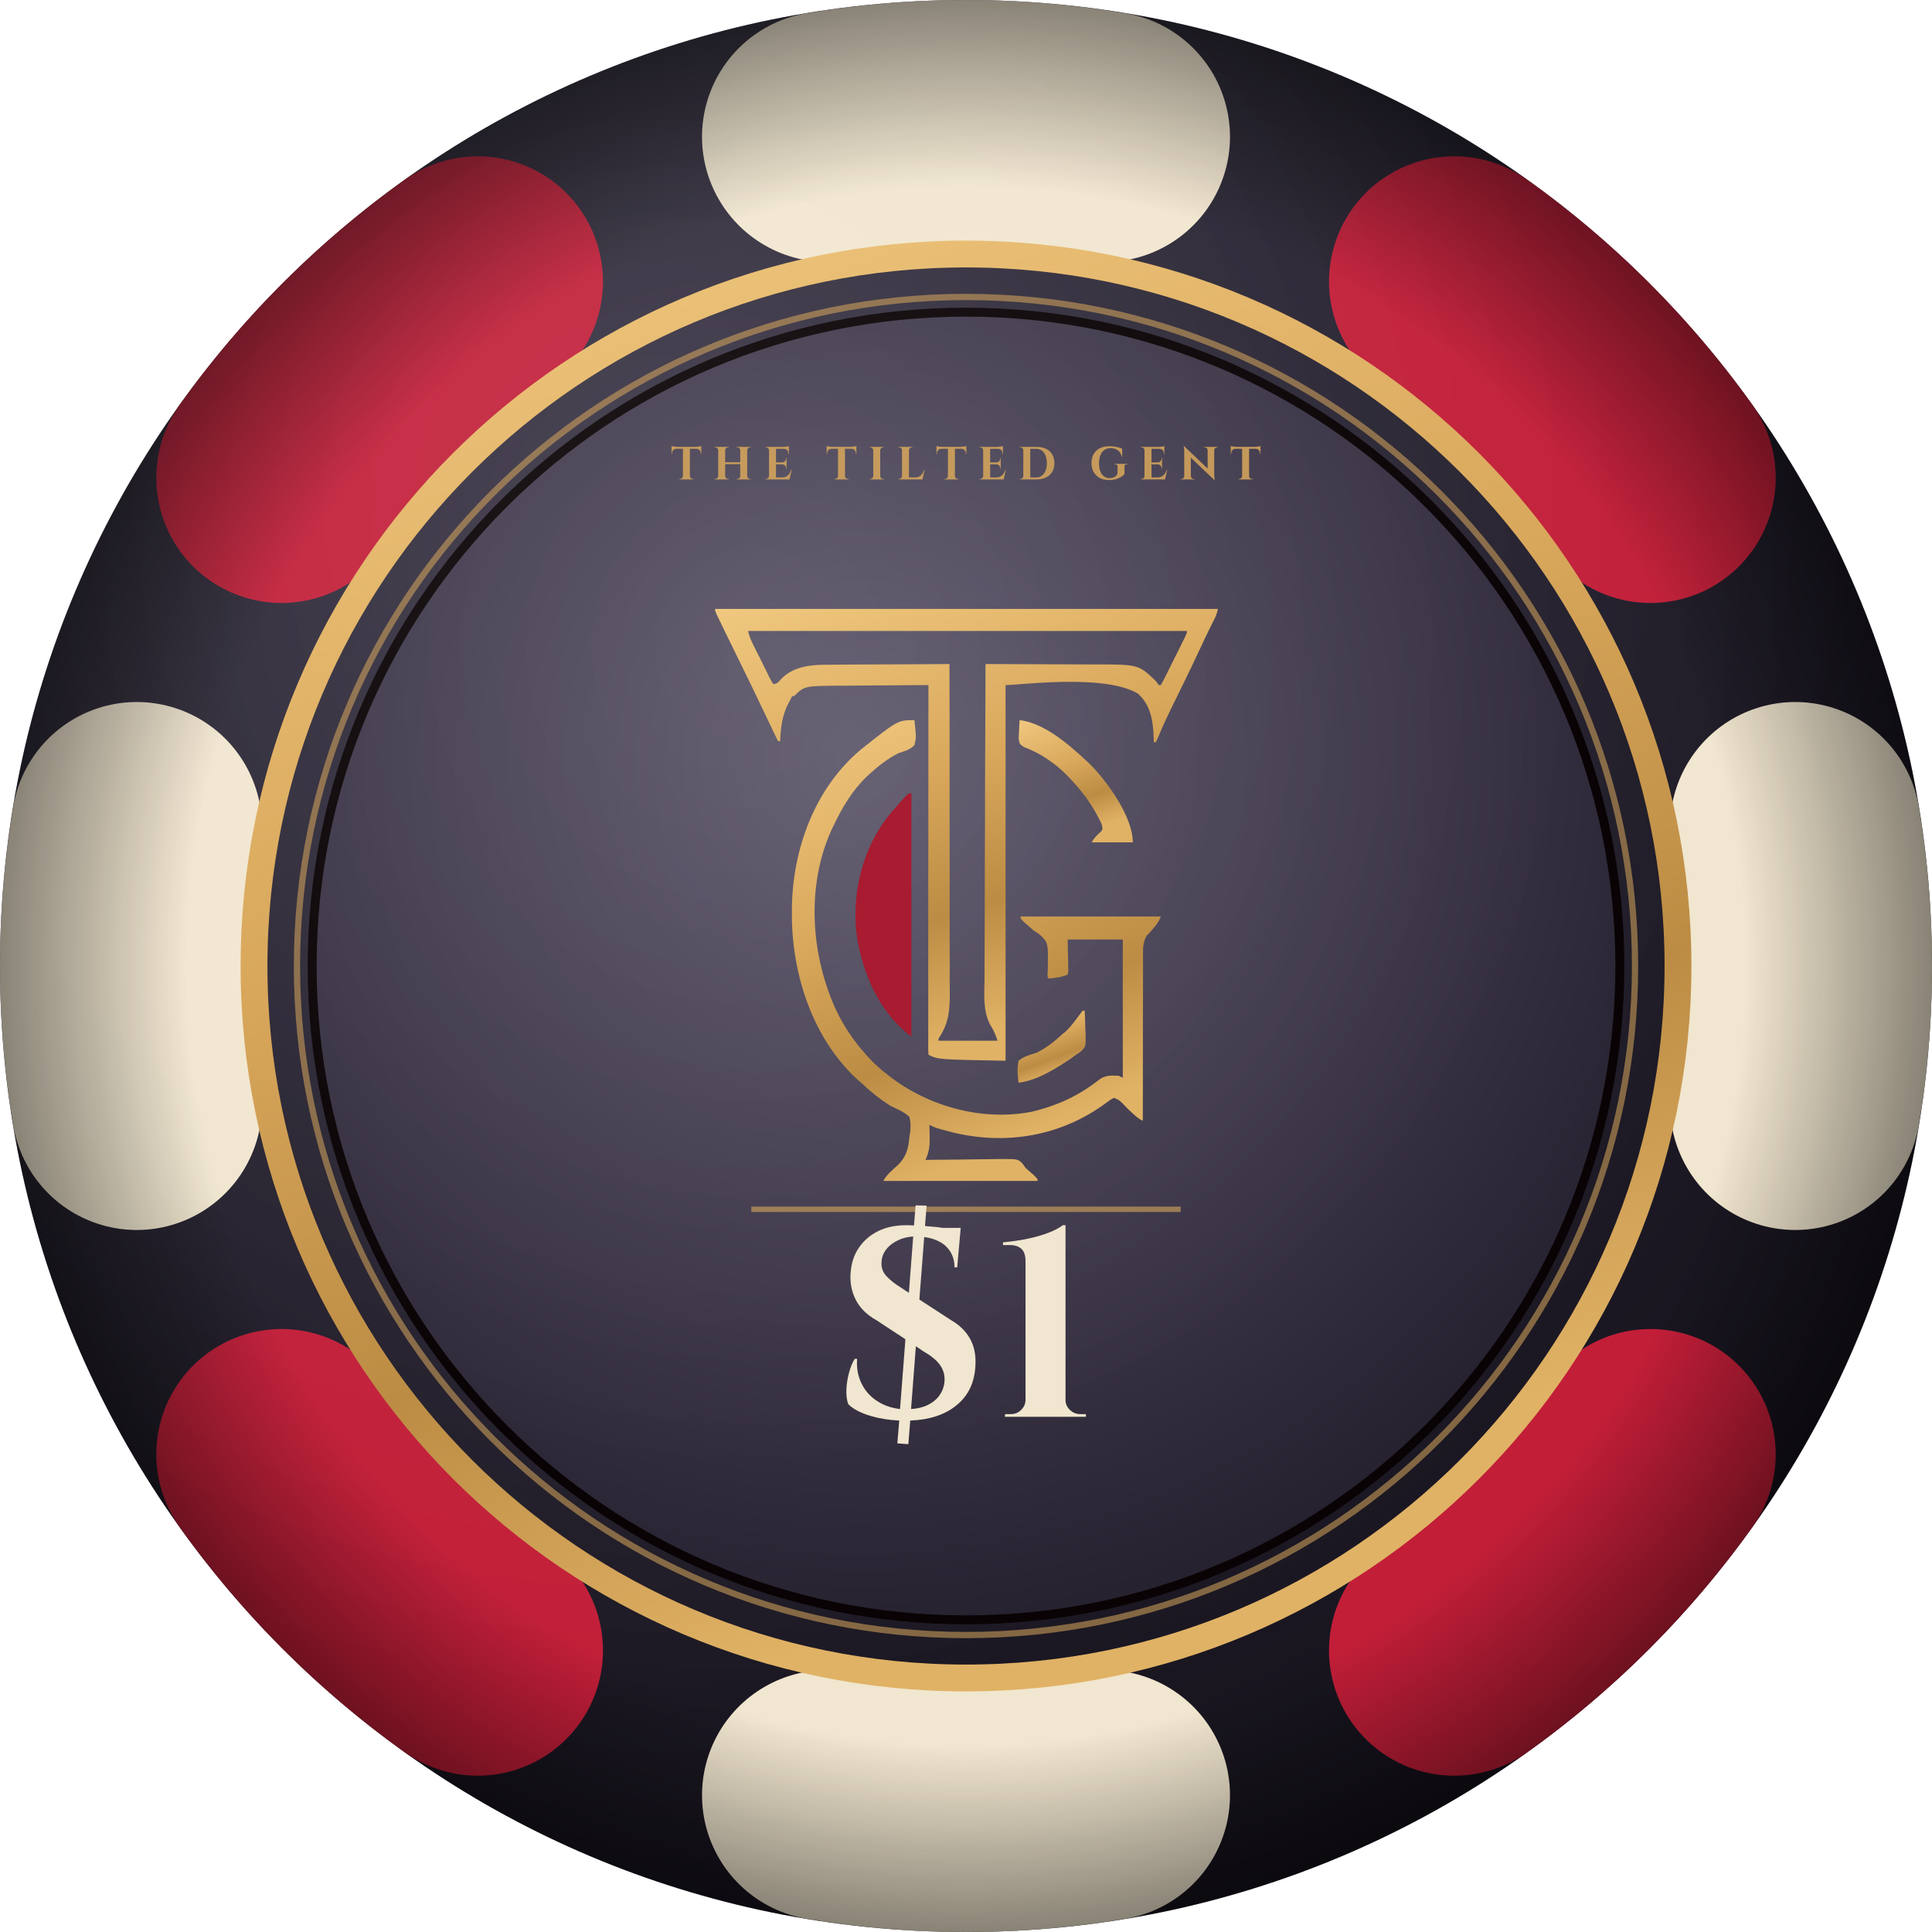
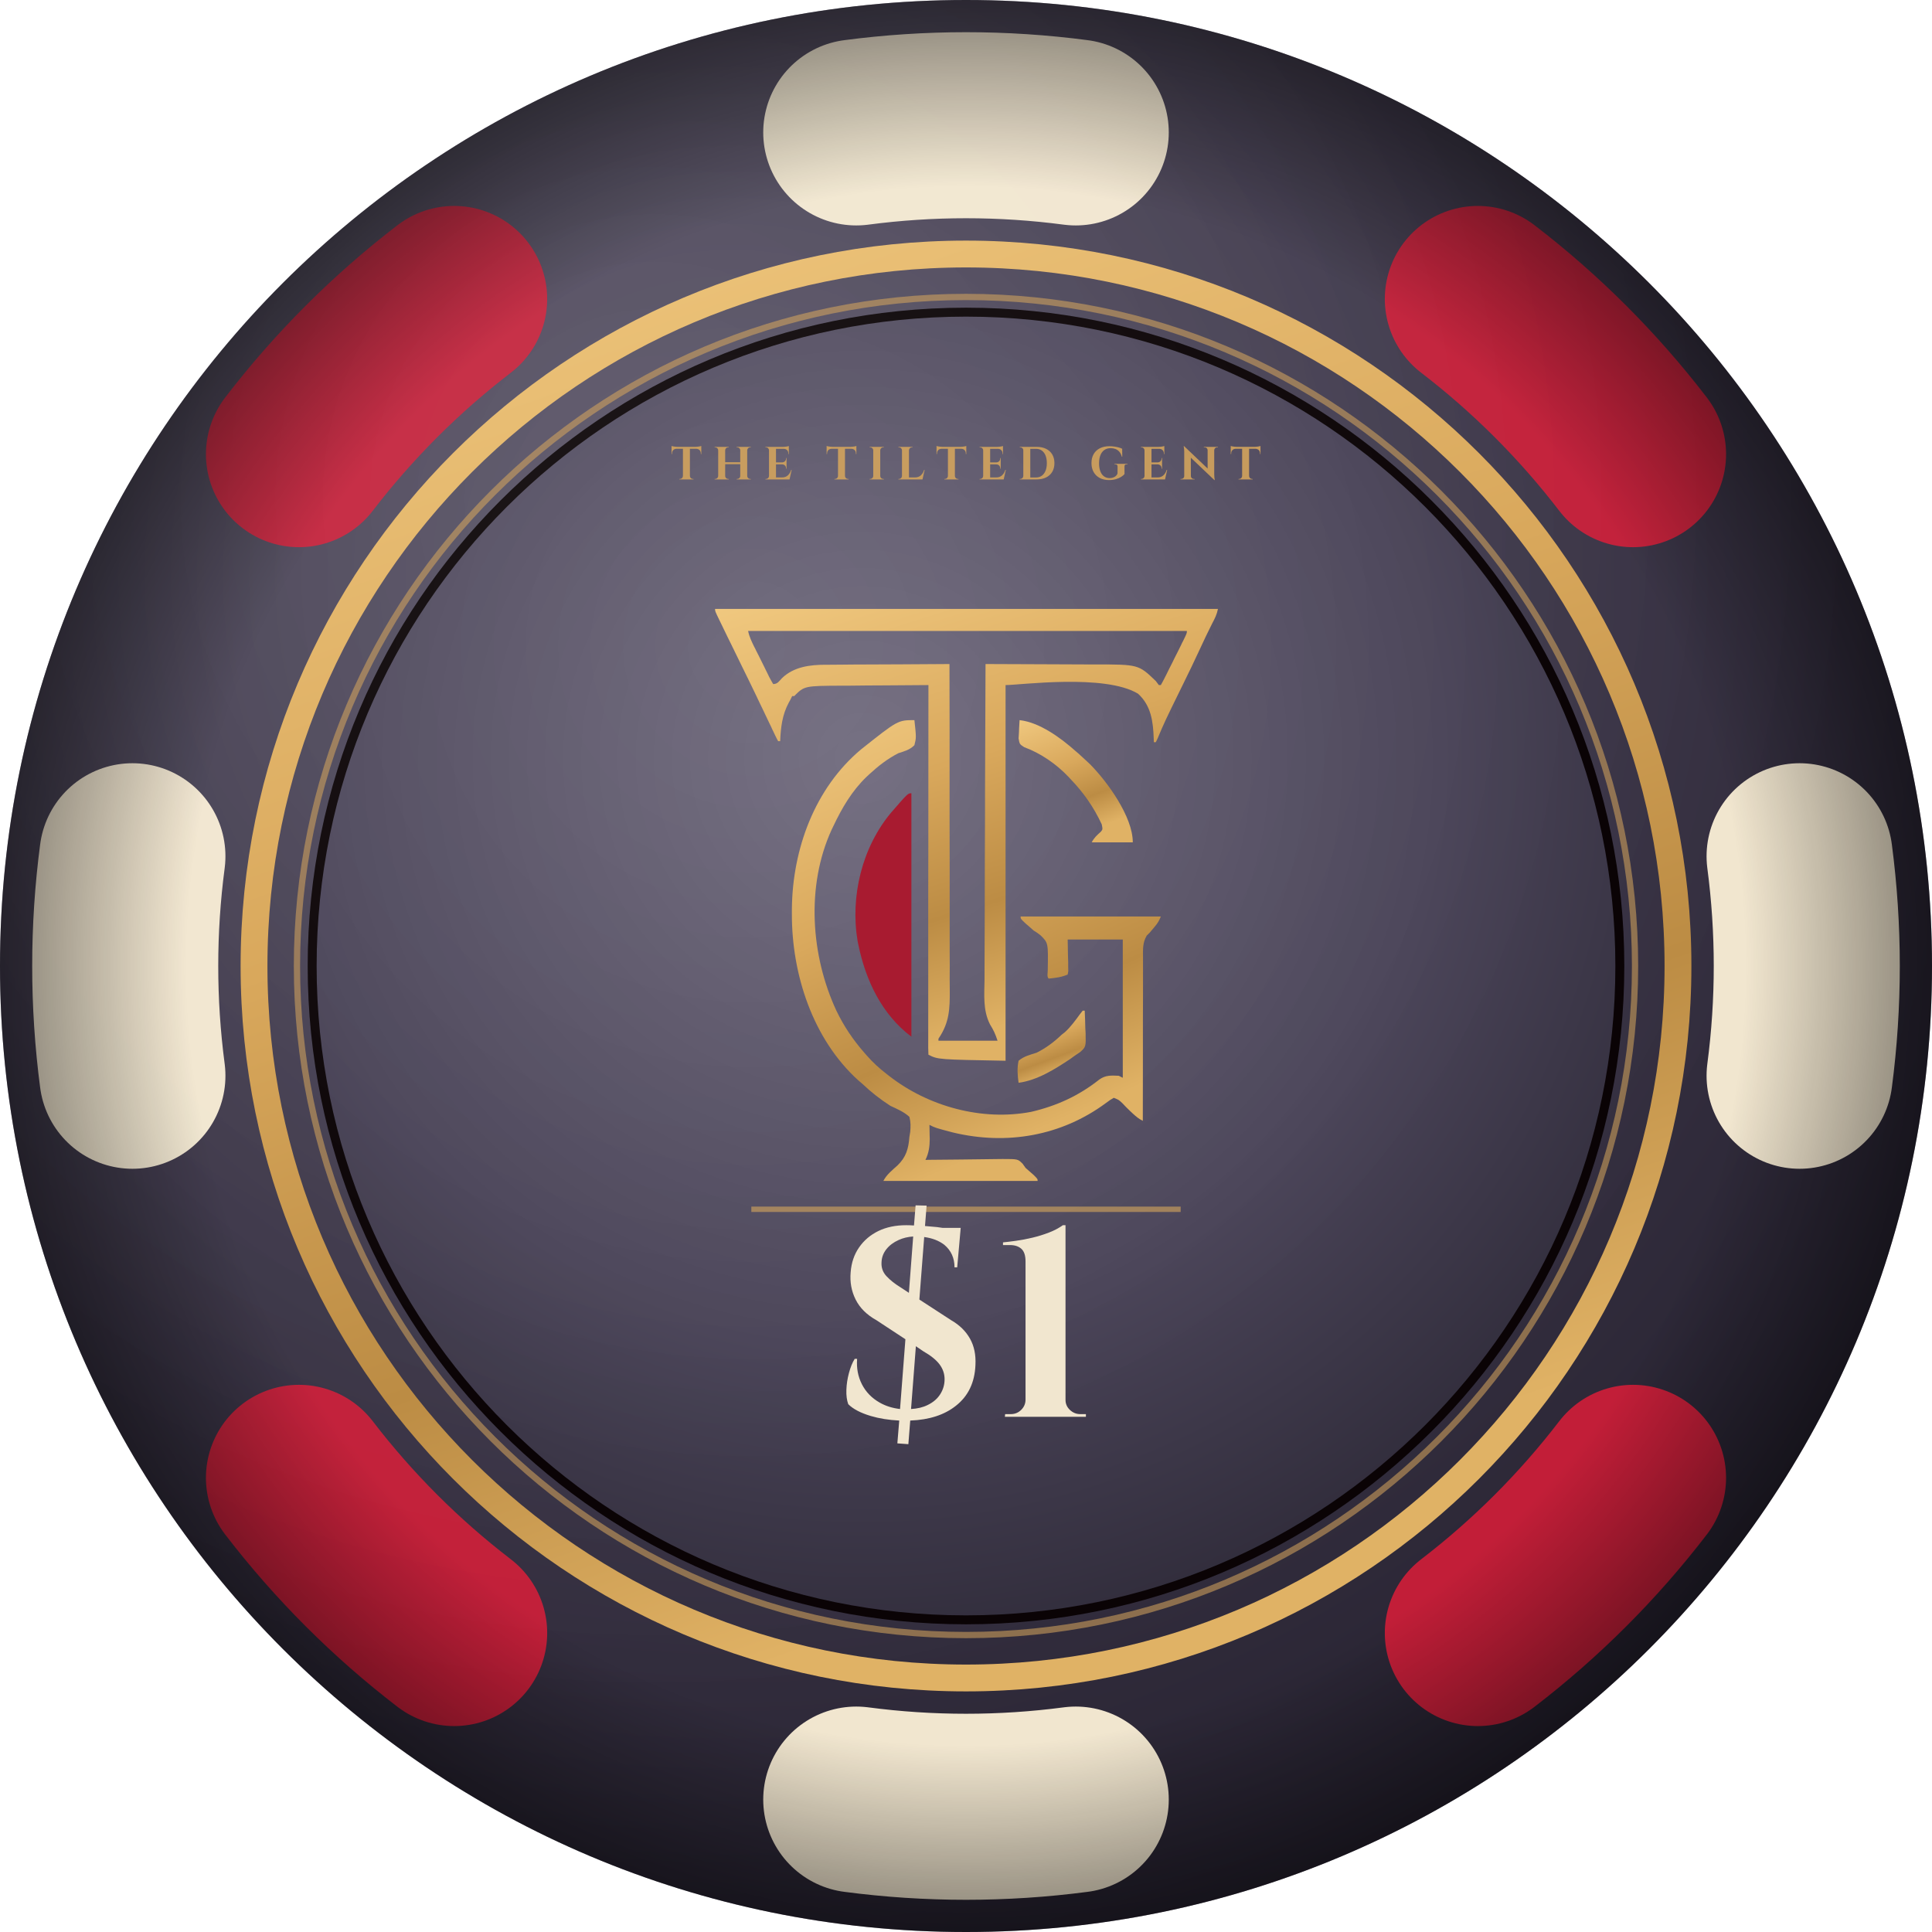
<svg xmlns="http://www.w3.org/2000/svg" viewBox="0 0 1080 1080" width="1080" height="1080" role="img" aria-label="The Tilted Gent $1 chip">
  <defs>
    <linearGradient id="gold" x1="0" y1="0" x2="0.35" y2="1">
      <stop offset="0" stop-color="#F0C87F" />
      <stop offset="0.45" stop-color="#D9A85C" />
      <stop offset="0.75" stop-color="#BC8C44" />
      <stop offset="1" stop-color="#E0B265" />
    </linearGradient>
    <radialGradient id="body" cx="38%" cy="30%" r="78%">
-       <stop offset="0" stop-color="#3A3446" />
-       <stop offset="0.55" stop-color="#221E2B" />
-       <stop offset="1" stop-color="#120F17" />
+       <stop offset="0" stop-color="#5A5468" />
+       <stop offset="0.55" stop-color="#3A3446" />
+       <stop offset="1" stop-color="#221E2B" />
    </radialGradient>
    <radialGradient id="disc" cx="42%" cy="34%" r="72%">
-       <stop offset="0" stop-color="#5A5468" />
-       <stop offset="0.62" stop-color="#3A3446" />
-       <stop offset="1" stop-color="#221E2B" />
+       <stop offset="0" stop-color="#6A6478" />
+       <stop offset="0.62" stop-color="#4A4458" />
+       <stop offset="1" stop-color="#2E2A38" />
    </radialGradient>
    <radialGradient id="sheen" cx="34%" cy="26%" r="62%">
      <stop offset="0" stop-color="#FFFFFF" stop-opacity="0.10" />
      <stop offset="1" stop-color="#FFFFFF" stop-opacity="0" />
    </radialGradient>
    <radialGradient id="vig" cx="50%" cy="50%" r="50%">
      <stop offset="0.80" stop-color="#000000" stop-opacity="0" />
      <stop offset="1" stop-color="#000000" stop-opacity="0.45" />
    </radialGradient>
    <clipPath id="chipClip">
      <circle cx="540" cy="540" r="540" />
    </clipPath>
  </defs>
  <g clip-path="url(#chipClip)">
    <circle cx="540" cy="540" r="540" fill="url(#body)" />
-     <path d="M 462.43 76.45 A 470 470 0 0 1 617.57 76.45" fill="none" stroke-width="140" stroke-linecap="round" stroke="#F1E6CF" />
-     <path d="M 812.93 157.37 A 470 470 0 0 1 922.63 267.07" fill="none" stroke-width="140" stroke-linecap="round" stroke="#C21E38" />
-     <path d="M 1003.55 462.43 A 470 470 0 0 1 1003.55 617.57" fill="none" stroke-width="140" stroke-linecap="round" stroke="#F1E6CF" />
-     <path d="M 922.63 812.93 A 470 470 0 0 1 812.93 922.63" fill="none" stroke-width="140" stroke-linecap="round" stroke="#C21E38" />
-     <path d="M 617.57 1003.55 A 470 470 0 0 1 462.43 1003.55" fill="none" stroke-width="140" stroke-linecap="round" stroke="#F1E6CF" />
-     <path d="M 267.07 922.63 A 470 470 0 0 1 157.37 812.93" fill="none" stroke-width="140" stroke-linecap="round" stroke="#C21E38" />
-     <path d="M 76.45 617.57 A 470 470 0 0 1 76.45 462.43" fill="none" stroke-width="140" stroke-linecap="round" stroke="#F1E6CF" />
-     <path d="M 157.37 267.07 A 470 470 0 0 1 267.07 157.37" fill="none" stroke-width="140" stroke-linecap="round" stroke="#C21E38" />
+     <path d="M 478.65 74.02 A 470 470 0 0 1 601.35 74.02" fill="none" stroke-width="104" stroke-linecap="round" stroke="#F1E6CF" />
+     <path d="M 826.12 167.12 A 470 470 0 0 1 912.88 253.88" fill="none" stroke-width="104" stroke-linecap="round" stroke="#C21E38" />
+     <path d="M 1005.98 478.65 A 470 470 0 0 1 1005.98 601.35" fill="none" stroke-width="104" stroke-linecap="round" stroke="#F1E6CF" />
+     <path d="M 912.88 826.12 A 470 470 0 0 1 826.12 912.88" fill="none" stroke-width="104" stroke-linecap="round" stroke="#C21E38" />
+     <path d="M 601.35 1005.98 A 470 470 0 0 1 478.65 1005.98" fill="none" stroke-width="104" stroke-linecap="round" stroke="#F1E6CF" />
+     <path d="M 253.88 912.88 A 470 470 0 0 1 167.12 826.12" fill="none" stroke-width="104" stroke-linecap="round" stroke="#C21E38" />
+     <path d="M 74.02 601.35 A 470 470 0 0 1 74.02 478.65" fill="none" stroke-width="104" stroke-linecap="round" stroke="#F1E6CF" />
+     <path d="M 167.12 253.88 A 470 470 0 0 1 253.88 167.12" fill="none" stroke-width="104" stroke-linecap="round" stroke="#C21E38" />
    <circle cx="540" cy="540" r="540" fill="url(#sheen)" />
    <circle cx="540" cy="540" r="398" fill="none" stroke="url(#gold)" stroke-width="15" />
    <circle cx="540" cy="540" r="374" fill="none" stroke="#D9A85C" stroke-width="3.5" opacity="0.55" />
    <circle cx="540" cy="540" r="368" fill="#0A0305" />
    <circle cx="540" cy="540" r="363" fill="url(#disc)" />
    <circle cx="540" cy="540" r="368" fill="url(#sheen)" />
    <g fill="#D9A85C" opacity="0.85">
      <path transform="translate(375.03 268.00) scale(0.026 -0.026)" d="M654 719V544L644 545V556Q644 603 616.5 630.5Q589 658 542 659H409V73Q410 47 428.5 28.5Q447 10 473 10H486V0H182V10H195Q221 10 239.5 28.5Q258 47 259 73V659H125Q79 658 51.5 630.5Q24 603 24 556V545L14 544V719Q24 715 44.5 711.0Q65 707 90.0 704.0Q115 701 136 701H532Q554 701 578.5 704.0Q603 707 624.0 711.0Q645 715 654 719Z" />
      <path transform="translate(398.38 268.00) scale(0.026 -0.026)" d="M119 73V627Q118 653 99.5 671.5Q81 690 55 690H42V700H346V690H333Q307 690 288.5 671.5Q270 653 269 627V370H593V627Q593 653 574.0 671.5Q555 690 529 690H516V700H820V690H807Q781 690 762.5 671.5Q744 653 743 627V73Q744 47 762.5 28.5Q781 10 807 10H820V0H516V10H529Q555 10 574.0 28.5Q593 47 593 73V327H269V73Q270 47 288.5 28.5Q307 10 333 10H346V0H42V10H55Q81 10 99.5 28.5Q118 47 119 73Z" />
      <path transform="translate(426.79 268.00) scale(0.026 -0.026)" d="M606 205 560 0H42V10H55Q81 10 99.5 28.5Q118 47 119 73V627Q118 653 99.5 671.5Q81 690 55 690H42V700H423Q445 700 469.5 703.0Q494 706 515.0 710.0Q536 714 545 718V543H535V555Q535 601 508 629Q484 653 447 657H269V366H401Q438 367 462.0 391.5Q486 416 486 453V460H496V230H486V238Q486 275 462.0 299.0Q438 323 401 324H269V43H400Q450 43 488.0 62.5Q526 82 553.0 118.5Q580 155 596 205Z" />
      <path transform="translate(461.72 268.00) scale(0.026 -0.026)" d="M654 719V544L644 545V556Q644 603 616.5 630.5Q589 658 542 659H409V73Q410 47 428.5 28.5Q447 10 473 10H486V0H182V10H195Q221 10 239.5 28.5Q258 47 259 73V659H125Q79 658 51.5 630.5Q24 603 24 556V545L14 544V719Q24 715 44.5 711.0Q65 707 90.0 704.0Q115 701 136 701H532Q554 701 578.5 704.0Q603 707 624.0 711.0Q645 715 654 719Z" />
      <path transform="translate(485.06 268.00) scale(0.026 -0.026)" d="M119 73V627Q118 653 99.5 671.5Q81 690 55 690H42V700H346V690H333Q307 690 288.5 671.5Q270 653 269 627V73Q270 47 288.5 28.5Q307 10 333 10H346V0H42V10H55Q81 10 99.5 28.5Q118 47 119 73Z" />
      <path transform="translate(501.12 268.00) scale(0.026 -0.026)" d="M606 205 560 0H42V10H55Q81 10 99.5 28.5Q118 47 119 73V627Q118 653 99.5 671.5Q81 690 55 690H42V700H346V690H333Q307 690 288.5 671.5Q270 653 269 627V43H400Q450 43 488.0 62.5Q526 82 553.0 118.5Q580 155 596 205Z" />
      <path transform="translate(523.16 268.00) scale(0.026 -0.026)" d="M654 719V544L644 545V556Q644 603 616.5 630.5Q589 658 542 659H409V73Q410 47 428.5 28.5Q447 10 473 10H486V0H182V10H195Q221 10 239.5 28.5Q258 47 259 73V659H125Q79 658 51.5 630.5Q24 603 24 556V545L14 544V719Q24 715 44.5 711.0Q65 707 90.0 704.0Q115 701 136 701H532Q554 701 578.5 704.0Q603 707 624.0 711.0Q645 715 654 719Z" />
      <path transform="translate(546.51 268.00) scale(0.026 -0.026)" d="M606 205 560 0H42V10H55Q81 10 99.5 28.5Q118 47 119 73V627Q118 653 99.5 671.5Q81 690 55 690H42V700H423Q445 700 469.5 703.0Q494 706 515.0 710.0Q536 714 545 718V543H535V555Q535 601 508 629Q484 653 447 657H269V366H401Q438 367 462.0 391.5Q486 416 486 453V460H496V230H486V238Q486 275 462.0 299.0Q438 323 401 324H269V43H400Q450 43 488.0 62.5Q526 82 553.0 118.5Q580 155 596 205Z" />
      <path transform="translate(568.94 268.00) scale(0.026 -0.026)" d="M405 700Q523 700 609.0 657.5Q695 615 741.5 536.5Q788 458 788.0 350.0Q788 242 741.5 163.5Q695 85 609.0 42.5Q523 0 405 0H42V10H55Q81 10 99.5 28.5Q118 47 119 73V627Q119 653 100.0 671.5Q81 690 55 690H43L42 700ZM269 658V42H393Q465 42 517.0 79.5Q569 117 597.0 186.0Q625 255 625.0 350.0Q625 445 597.0 514.0Q569 583 517.0 620.5Q465 658 393 658Z" />
      <path transform="translate(608.97 268.00) scale(0.026 -0.026)" d="M755 280V115Q731 85 683.5 55.0Q636 25 570.0 5.5Q504 -14 423 -14Q309 -14 224.0 30.5Q139 75 92.0 157.0Q45 239 45.0 351.0Q45 463 91.5 544.0Q138 625 224.5 669.5Q311 714 429 714Q484 714 536.0 706.5Q588 699 632.0 687.0Q676 675 705 659L707 488H698Q679 556 643.0 596.5Q607 637 559.5 654.5Q512 672 459 672Q378 672 321.5 632.5Q265 593 236.5 520.0Q208 447 208 345Q208 249 234.5 177.5Q261 106 312.0 67.5Q363 29 436 28Q473 28 507.5 39.5Q542 51 568.0 73.0Q594 95 605 127L606 280Q606 325 555 325H539V335H820V325H805Q775 325 763 310Q754 299 755 280Z" />
      <path transform="translate(636.70 268.00) scale(0.026 -0.026)" d="M606 205 560 0H42V10H55Q81 10 99.5 28.5Q118 47 119 73V627Q118 653 99.5 671.5Q81 690 55 690H42V700H423Q445 700 469.5 703.0Q494 706 515.0 710.0Q536 714 545 718V543H535V555Q535 601 508 629Q484 653 447 657H269V366H401Q438 367 462.0 391.5Q486 416 486 453V460H496V230H486V238Q486 275 462.0 299.0Q438 323 401 324H269V43H400Q450 43 488.0 62.5Q526 82 553.0 118.5Q580 155 596 205Z" />
      <path transform="translate(659.13 268.00) scale(0.026 -0.026)" d="M108 715 613 234V629Q612 655 594.5 672.5Q577 690 551 690H532V700H835V690H817Q792 690 774.0 672.5Q756 655 755 629V114Q755 77 758.0 47.5Q761 18 764 2L767 -14H758L252 467L253 71Q253 46 271.0 28.0Q289 10 314 10H333V0H30V10H49Q74 10 92.0 28.0Q110 46 110 71V590Q110 646 104 681L98 715Z" />
      <path transform="translate(687.62 268.00) scale(0.026 -0.026)" d="M654 719V544L644 545V556Q644 603 616.5 630.5Q589 658 542 659H409V73Q410 47 428.5 28.5Q447 10 473 10H486V0H182V10H195Q221 10 239.5 28.5Q258 47 259 73V659H125Q79 658 51.5 630.5Q24 603 24 556V545L14 544V719Q24 715 44.5 711.0Q65 707 90.0 704.0Q115 701 136 701H532Q554 701 578.5 704.0Q603 707 624.0 711.0Q645 715 654 719Z" />
    </g>
    <g transform="translate(540 500) scale(0.56) translate(-685.5 -688.0)">
      <path d="M0 0 C0 80.2 0 160.4 0 243 C-29.6 220.8 -45.7 186.6 -53 151 C-53.1 150.4 -53.1 150.4 -53.7 147.6 C-61.2 102.9 -49.3 53.8 -20 19 C-3.5 0 -3.5 0 0 0 Z " transform="translate(631,587)" fill="#A81B30" />
      <path d="M0 0 C165.7 0 331.3 0 502 0 C500.9 5.6 498.9 9.5 496.2 14.6 C492 22.9 488 31.3 484.1 39.8 C478.6 51.8 472.8 63.7 467 75.5 C448.8 112.6 448.8 112.6 441.8 129.2 C441.2 130.5 440.6 131.7 440 133 C439.3 133 438.7 133 438 133 C438 131.9 437.9 130.8 437.9 129.6 C437.3 112.5 435.4 96.6 422.2 84.6 C389 64.5 303.7 76.1 290 76 C290 199.8 290 323.5 290 451 C222.6 449.8 222.6 449.8 213 445 C212.8 440.3 212.7 435.6 212.8 430.9 C212.8 429.4 212.8 427.9 212.8 426.3 C212.8 421.2 212.8 416.1 212.8 411 C212.8 407.4 212.8 403.7 212.8 400.1 C212.8 392.3 212.8 384.4 212.8 376.6 C212.8 365.2 212.8 353.9 212.8 342.5 C212.8 324.1 212.8 305.7 212.8 287.3 C212.9 269.4 212.9 251.5 212.9 233.6 C212.9 232.5 212.9 231.4 212.9 230.3 C212.9 224.7 212.9 219.2 212.9 213.7 C212.9 167.8 213 121.9 213 76 C199.1 76.1 185.3 76.2 171.4 76.3 C165 76.3 158.6 76.4 152.1 76.4 C145.9 76.5 139.7 76.5 133.5 76.6 C131.1 76.6 128.7 76.6 126.4 76.6 C89.2 76.8 89.2 76.8 79 87 C78.3 87 77.7 87 77 87 C76.7 87.7 76.7 87.7 75 91 C74.5 91.8 74.1 92.7 73.6 93.5 C67 105.8 65.6 118.2 65 132 C64.3 132 63.7 132 63 132 C61.6 129.5 61.6 129.5 59.9 126 C59.3 124.7 58.7 123.5 58.1 122.2 C57.4 120.8 56.7 119.4 56.1 117.9 C55.4 116.5 54.7 115.1 54 113.6 C52 109.4 50 105.2 48 101 C46.3 97.5 44.6 93.9 42.9 90.4 C42.5 89.5 42.1 88.6 41.7 87.8 C36.6 77.1 31.4 66.6 26.2 56 C22.9 49.2 19.6 42.5 16.3 35.7 C15.1 33.1 13.8 30.5 12.5 28 C10.4 23.6 8.3 19.2 6.1 14.8 C5.5 13.5 4.9 12.2 4.2 10.9 C0 2.2 0 2.2 0 0 Z M33 22 C34.2 27.9 36.6 32.7 39.2 38 C39.8 39 40.3 40.1 40.8 41.2 C41.9 43.4 43.1 45.7 44.2 47.9 C45.9 51.3 47.6 54.7 49.3 58.2 C50.3 60.3 51.4 62.5 52.5 64.7 C53 65.7 53.5 66.7 54 67.8 C55.3 70.3 56.6 72.6 58 75 C62.5 75 63.9 72.1 66.8 69.1 C78.7 57.6 95 55.7 110.7 55.7 C111.4 55.7 111.4 55.7 114.8 55.7 C119.2 55.6 123.6 55.6 127.9 55.6 C131 55.6 134.1 55.5 137.1 55.5 C145.1 55.5 153.2 55.4 161.2 55.4 C169.4 55.4 177.6 55.3 185.8 55.3 C201.9 55.2 217.9 55.1 234 55 C234.1 99.9 234.2 144.8 234.1 189.7 C234.1 195 234.1 200.3 234.1 205.6 C234.1 206.7 234.1 207.7 234.1 208.8 C234.1 225.9 234.1 243 234.2 260.1 C234.2 277.6 234.2 295.2 234.2 312.7 C234.2 322.6 234.2 332.4 234.2 342.2 C234.3 351.5 234.3 360.8 234.2 370.1 C234.2 373.5 234.2 376.9 234.3 380.3 C234.4 399.3 234 412.9 223 429 C223 429.7 223 430.3 223 431 C242.5 431 261.9 431 282 431 C279.7 424.1 278 420.4 274.4 414.6 C267.3 400.5 268.8 385.3 269 369.9 C269 366.5 269 363 269 359.6 C269 350.3 269 341 269.1 331.7 C269.1 322 269.1 312.2 269.2 302.5 C269.2 286.2 269.2 269.9 269.3 253.5 C269.4 236.7 269.5 219.9 269.5 203.1 C269.5 202.1 269.5 201 269.5 200 C269.5 194.8 269.5 189.6 269.5 184.4 C269.6 141.2 269.8 98.1 270 55 C287.5 55 304.9 55.1 322.4 55.2 C330.5 55.2 338.6 55.3 346.7 55.3 C354.5 55.3 362.4 55.3 370.2 55.4 C373.2 55.4 376.1 55.4 379.1 55.4 C422.7 55.4 422.7 55.4 440 72 C441 73.3 442 74.6 443 76 C443.7 76 444.3 76 445 76 C447.1 72.3 449 68.5 450.9 64.7 C451.5 63.5 452 62.4 452.6 61.2 C453.8 58.8 455.1 56.3 456.3 53.9 C458.1 50.1 460 46.4 461.9 42.7 C463 40.3 464.2 37.9 465.4 35.6 C465.9 34.4 466.5 33.3 467.1 32.2 C471 24.2 471 24.2 471 22 C326.5 22 181.9 22 33 22 Z " transform="translate(435,403)" fill="url(#gold)" />
      <path d="M0 0 C20.1 2.2 41.4 18 56 31 C56.8 31.7 57.7 32.5 58.6 33.2 C61.1 35.5 63.5 37.7 66 40 C66.7 40.7 66.7 40.7 70.3 44 C87.5 61.4 113 96.3 113 122 C99.5 122 85.9 122 72 122 C74.4 117.3 77.3 114.8 81.2 111.3 C83 109 83 109 82 104 C74 86.9 64 72.5 51 59 C50.2 58.1 49.4 57.3 48.6 56.4 C36.6 43.8 21 33 4.6 27 C0 24 0 24 -1 18.3 C-0.9 16.1 -0.8 13.9 -0.6 11.7 C-0.6 10.6 -0.5 9.4 -0.5 8.3 C-0.4 5.5 -0.2 2.8 0 0 Z " transform="translate(739,514)" fill="url(#gold)" />
      <path d="M0 0 C1.9 17.4 1.9 17.4 0 25 C-4.6 29.7 -9.9 31 -16 33 C-26.9 38.6 -36 45.7 -45 54 C-45.9 54.8 -46.8 55.7 -47.7 56.5 C-62.4 70.6 -72.4 87.8 -81 106 C-81.5 107.1 -82 108.2 -82.6 109.3 C-108.3 165.4 -103.5 234.9 -77.9 290 C-70.5 305.4 -61.3 319.1 -50 332 C-49 333.1 -48.1 334.2 -47.1 335.3 C-41.2 342 -35 347.6 -28 353 C-27.1 353.7 -26.2 354.5 -25.2 355.2 C13.9 385.7 67.5 400.4 116.6 391 C141.9 385.1 164.1 375 184.5 358.8 C190.9 354.2 196.5 354.7 204 355 C205.3 355.7 206.6 356.3 208 357 C208 311.5 208 265.9 208 219 C189.9 219 171.7 219 153 219 C153.3 236.4 153.3 236.4 153.5 241.9 C153.5 243.3 153.5 244.7 153.5 246.1 C153.5 247.6 153.5 249.1 153.6 250.6 C153.4 251.7 153.2 252.8 153 254 C148.7 255.7 145.3 256.6 140.8 257.2 C139.5 257.4 138.3 257.5 137 257.7 C136 257.8 135 257.9 134 258 C132.1 256.1 133.1 252.4 133.1 249.9 C133.6 222.3 133.6 222.3 125.9 214.8 C122.4 212.1 122.4 212.1 119 210 C117.5 208.7 116 207.4 114.5 206 C113.3 205 112.2 204 111 203 C106 198.3 106 198.3 106 196 C152.2 196 198.4 196 246 196 C244.2 200.5 242.8 202.7 239.8 206.3 C238.2 208.2 236.6 210.1 235 212 C234 213 232.9 214 231.9 215.1 C227.6 222.4 228.2 229.1 228.2 237.4 C228.2 239.2 228.2 240.9 228.2 242.8 C228.2 248.6 228.2 254.4 228.2 260.2 C228.2 264.2 228.2 268.2 228.2 272.2 C228.1 281.7 228.1 291.2 228.1 300.7 C228.1 311.6 228.1 322.4 228.1 333.2 C228 355.5 228 377.7 228 400 C224 398 221.5 395.9 218.2 392.9 C217.2 391.9 216.1 390.9 215 389.9 C212.5 387.5 210 385 207.6 382.4 C204 379 204 379 199 377 C195.4 379.1 195.4 379.1 191.2 382.2 C146.6 415.2 92 424.5 38.4 411.6 C20.9 407 20.9 407 15 404 C15 405.5 15.1 407.1 15.1 408.7 C15.1 410.7 15.2 412.8 15.2 414.9 C15.2 415.9 15.2 416.9 15.3 417.9 C15.3 425.4 14.4 432.2 11 439 C12.1 439 13.3 439 14.4 438.9 C25.1 438.8 35.9 438.7 46.6 438.6 C52.1 438.5 57.6 438.5 63.1 438.4 C68.4 438.3 73.7 438.3 79 438.2 C82 438.2 85.1 438.2 88.1 438.1 C103.3 438.1 103.3 438.1 108 442.8 C108.5 443.5 108.5 443.5 111 447 C113.7 449.3 116.3 451.7 119 454 C123 458 123 458 123 460 C72.2 460 21.4 460 -31 460 C-27.8 453.7 -22.2 449.3 -17 444.6 C-8.3 436.3 -5.9 427.9 -5 416 C-4.7 414.4 -4.5 412.8 -4.2 411.1 C-3.7 405.6 -3.6 401.4 -5 396 C-10.6 390.9 -17.2 388.2 -24 385 C-34.1 378.5 -43.3 371.3 -52 363 C-53.3 361.9 -54.6 360.8 -56 359.6 C-101.6 318.3 -122.5 253.5 -122.3 193.4 C-122.3 191.7 -122.3 190.1 -122.3 188.3 C-121.7 128.9 -99.6 67.8 -53 29 C-16.5 0 -16.5 0 0 0 Z " transform="translate(634,514)" fill="url(#gold)" />
      <path d="M0 0 C0.7 0 1.3 0 2 0 C2.3 5.8 2.5 11.6 2.6 17.4 C2.7 19.1 2.8 20.7 2.9 22.4 C3.2 36.1 3.2 36.1 -2.5 41.3 C-4.3 42.6 -6.1 43.8 -8 45 C-9.4 46.1 -10.9 47.1 -12.4 48.2 C-27.7 58.4 -45.3 69.5 -64 72 C-65.1 64.3 -65.6 57.6 -64 50 C-58.7 45.5 -52.6 44.1 -46 42 C-36.5 37.2 -28.6 31.3 -21 24 C-20 23.2 -19 22.4 -17.9 21.6 C-12 16.3 -7.3 9.7 -2.6 3.3 C-1.7 2.2 -0.9 1.1 0 0 Z " transform="translate(802,804)" fill="url(#gold)" />
    </g>
    <line x1="420" y1="676" x2="660" y2="676" stroke="#D9A85C" stroke-width="3" opacity="0.6" />
    <g fill="#F1E6CF">
      <path transform="translate(466.68 792.00) scale(0.15 -0.15)" d="M266 714Q279 714 295 713L301 788L342 787L336 711Q358 709 381 707Q392 705 402 704H469L468 692Q468 692 468 692L456 557H446Q446 609 408 641Q378 664 333 670L315 437L435 359Q480 333 503.5 291.5Q527 250 524 193Q520 95 451 41Q387 -10 281 -14L274 -102L233 -99L240 -14Q181 -11 134 3Q77 20 50 47Q42 69 43.0 100.0Q44 131 52.5 163.0Q61 195 74 216H83Q79 164 101.0 121.0Q123 78 167 53Q200 34 243 29L263 289L155 360Q101 390 77.5 437.0Q54 484 59 539Q63 592 90.5 631.5Q118 671 162.5 692.5Q207 714 266 714ZM302 263 284 29Q320 31 346 44Q377 59 393.0 84.5Q409 110 409.0 140.0Q409 170 390.5 195.0Q372 220 330 244ZM276 462 292 672Q262 670 238 659Q209 646 192.0 624.5Q175 603 174 576Q172 546 192.5 524.0Q213 502 244 483Z" />
      <path transform="translate(554.38 792.00) scale(0.15 -0.15)" d="M351 0V10H330Q308 10 291.5 25.5Q275 41 275 63V714H265Q243 698 213.0 686.5Q183 675 151.5 667.5Q120 660 91.0 656.0Q62 652 42 650V640H68Q95 640 110.5 626.0Q126 612 126 579V64Q126 42 110.0 26.0Q94 10 71 10H50L49 0Z" />
    </g>
    <circle cx="540" cy="540" r="540" fill="url(#vig)" />
  </g>
</svg>
